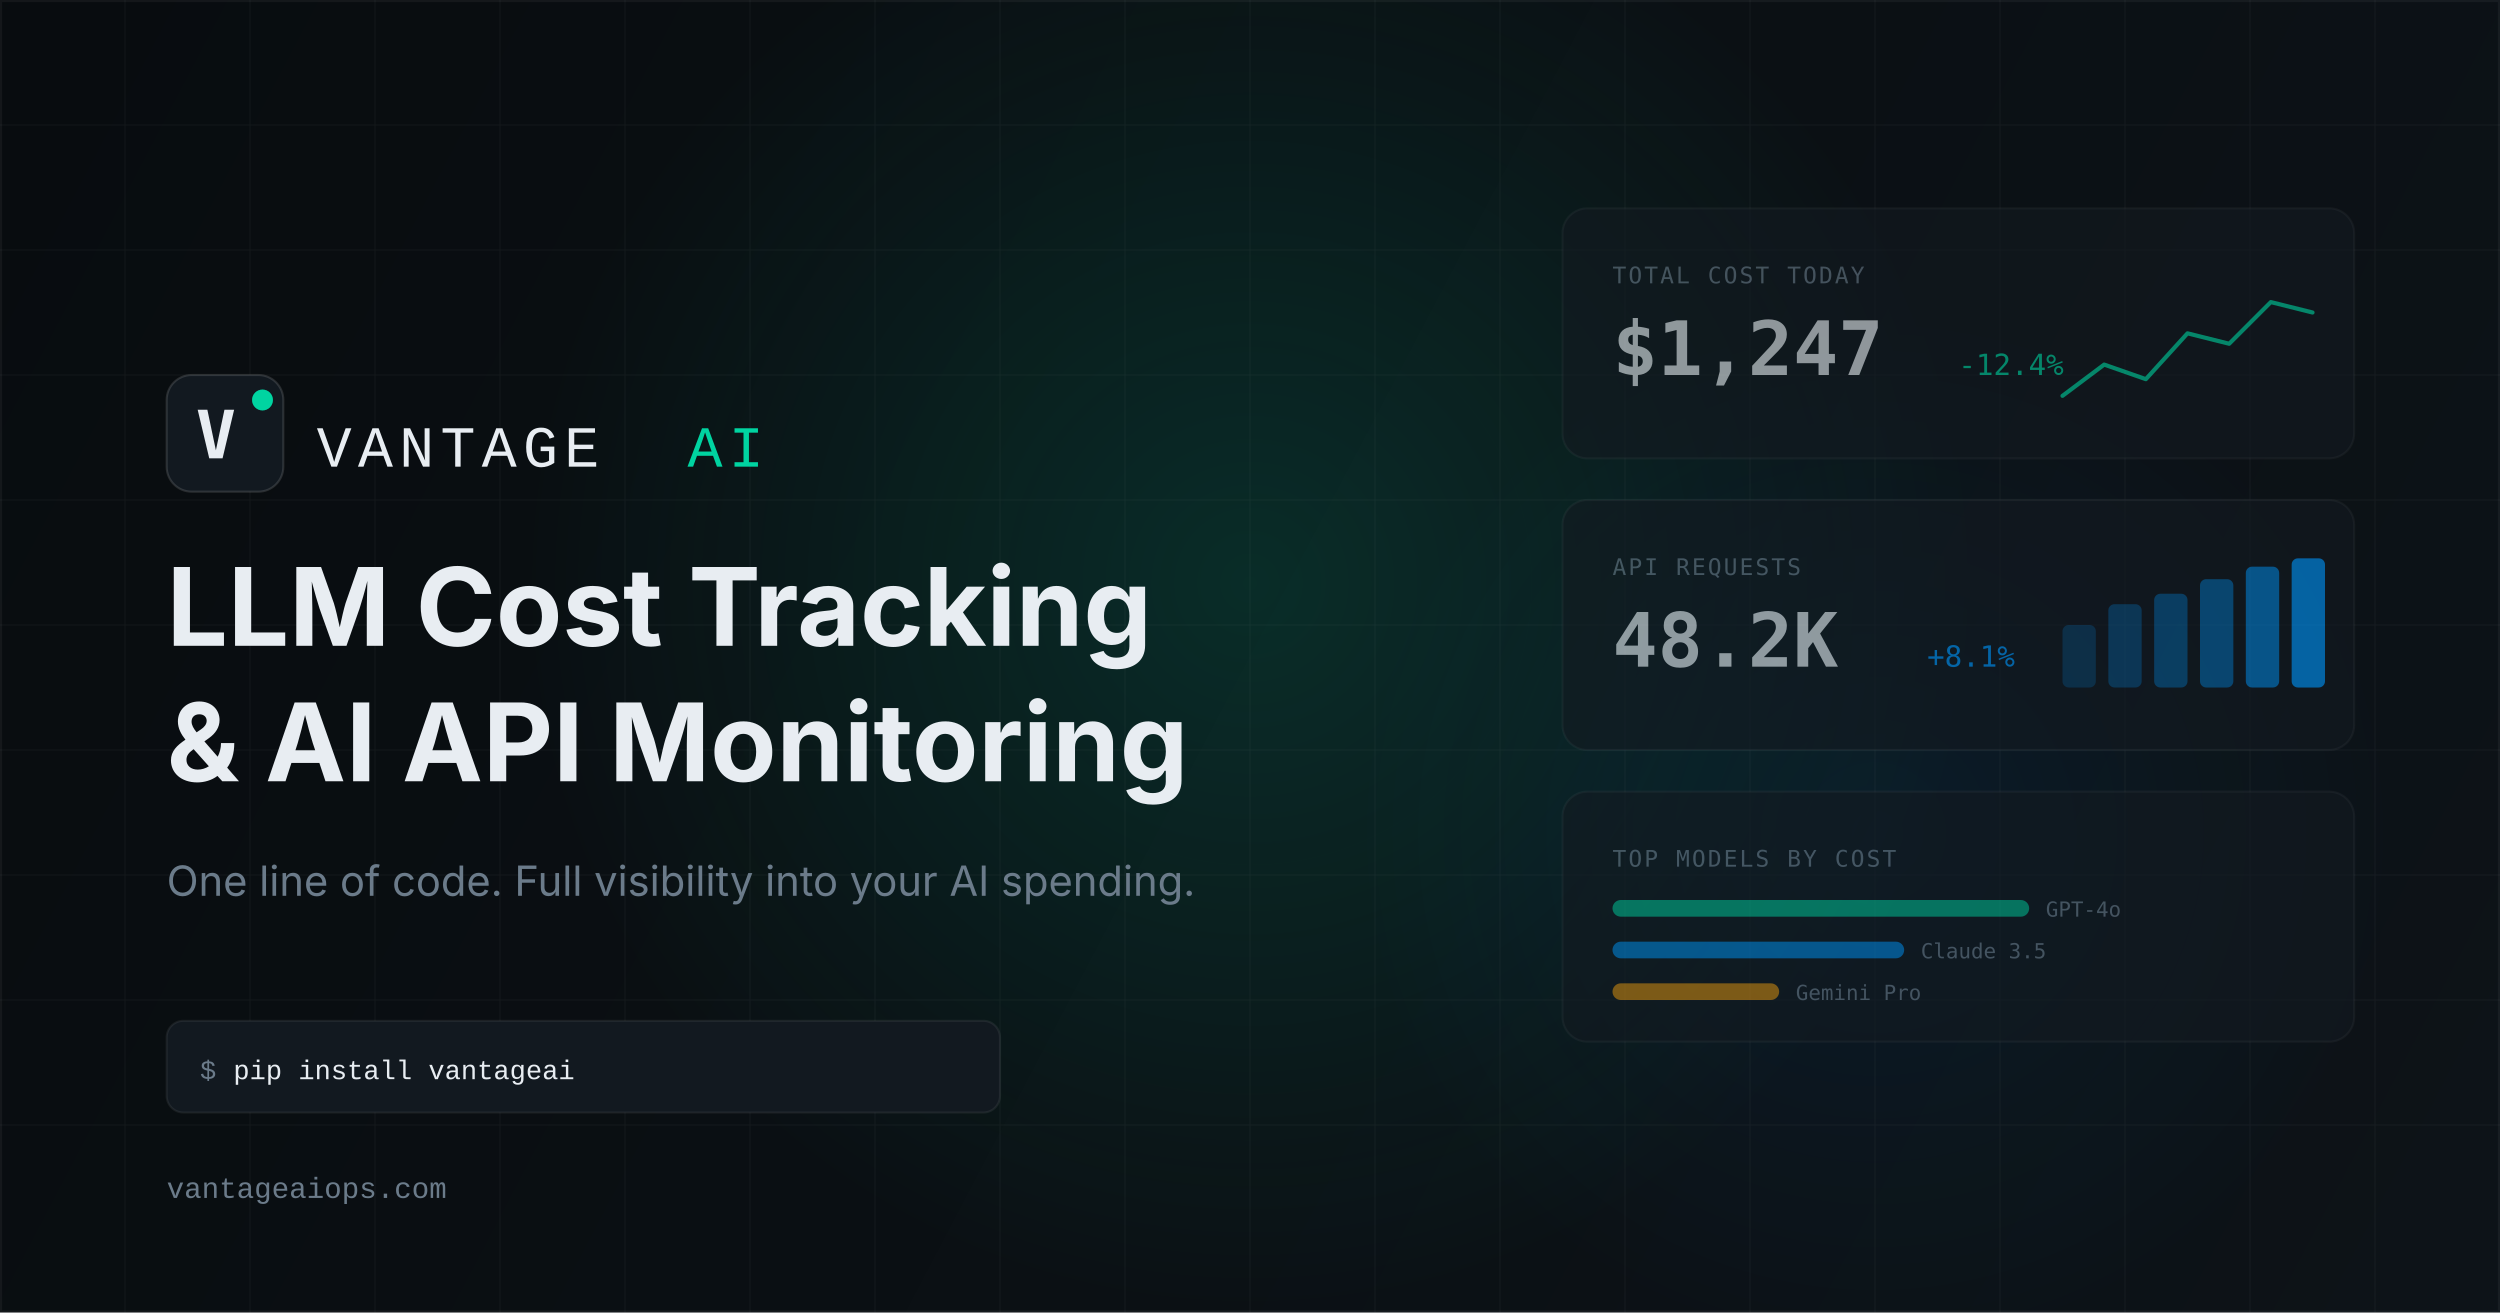
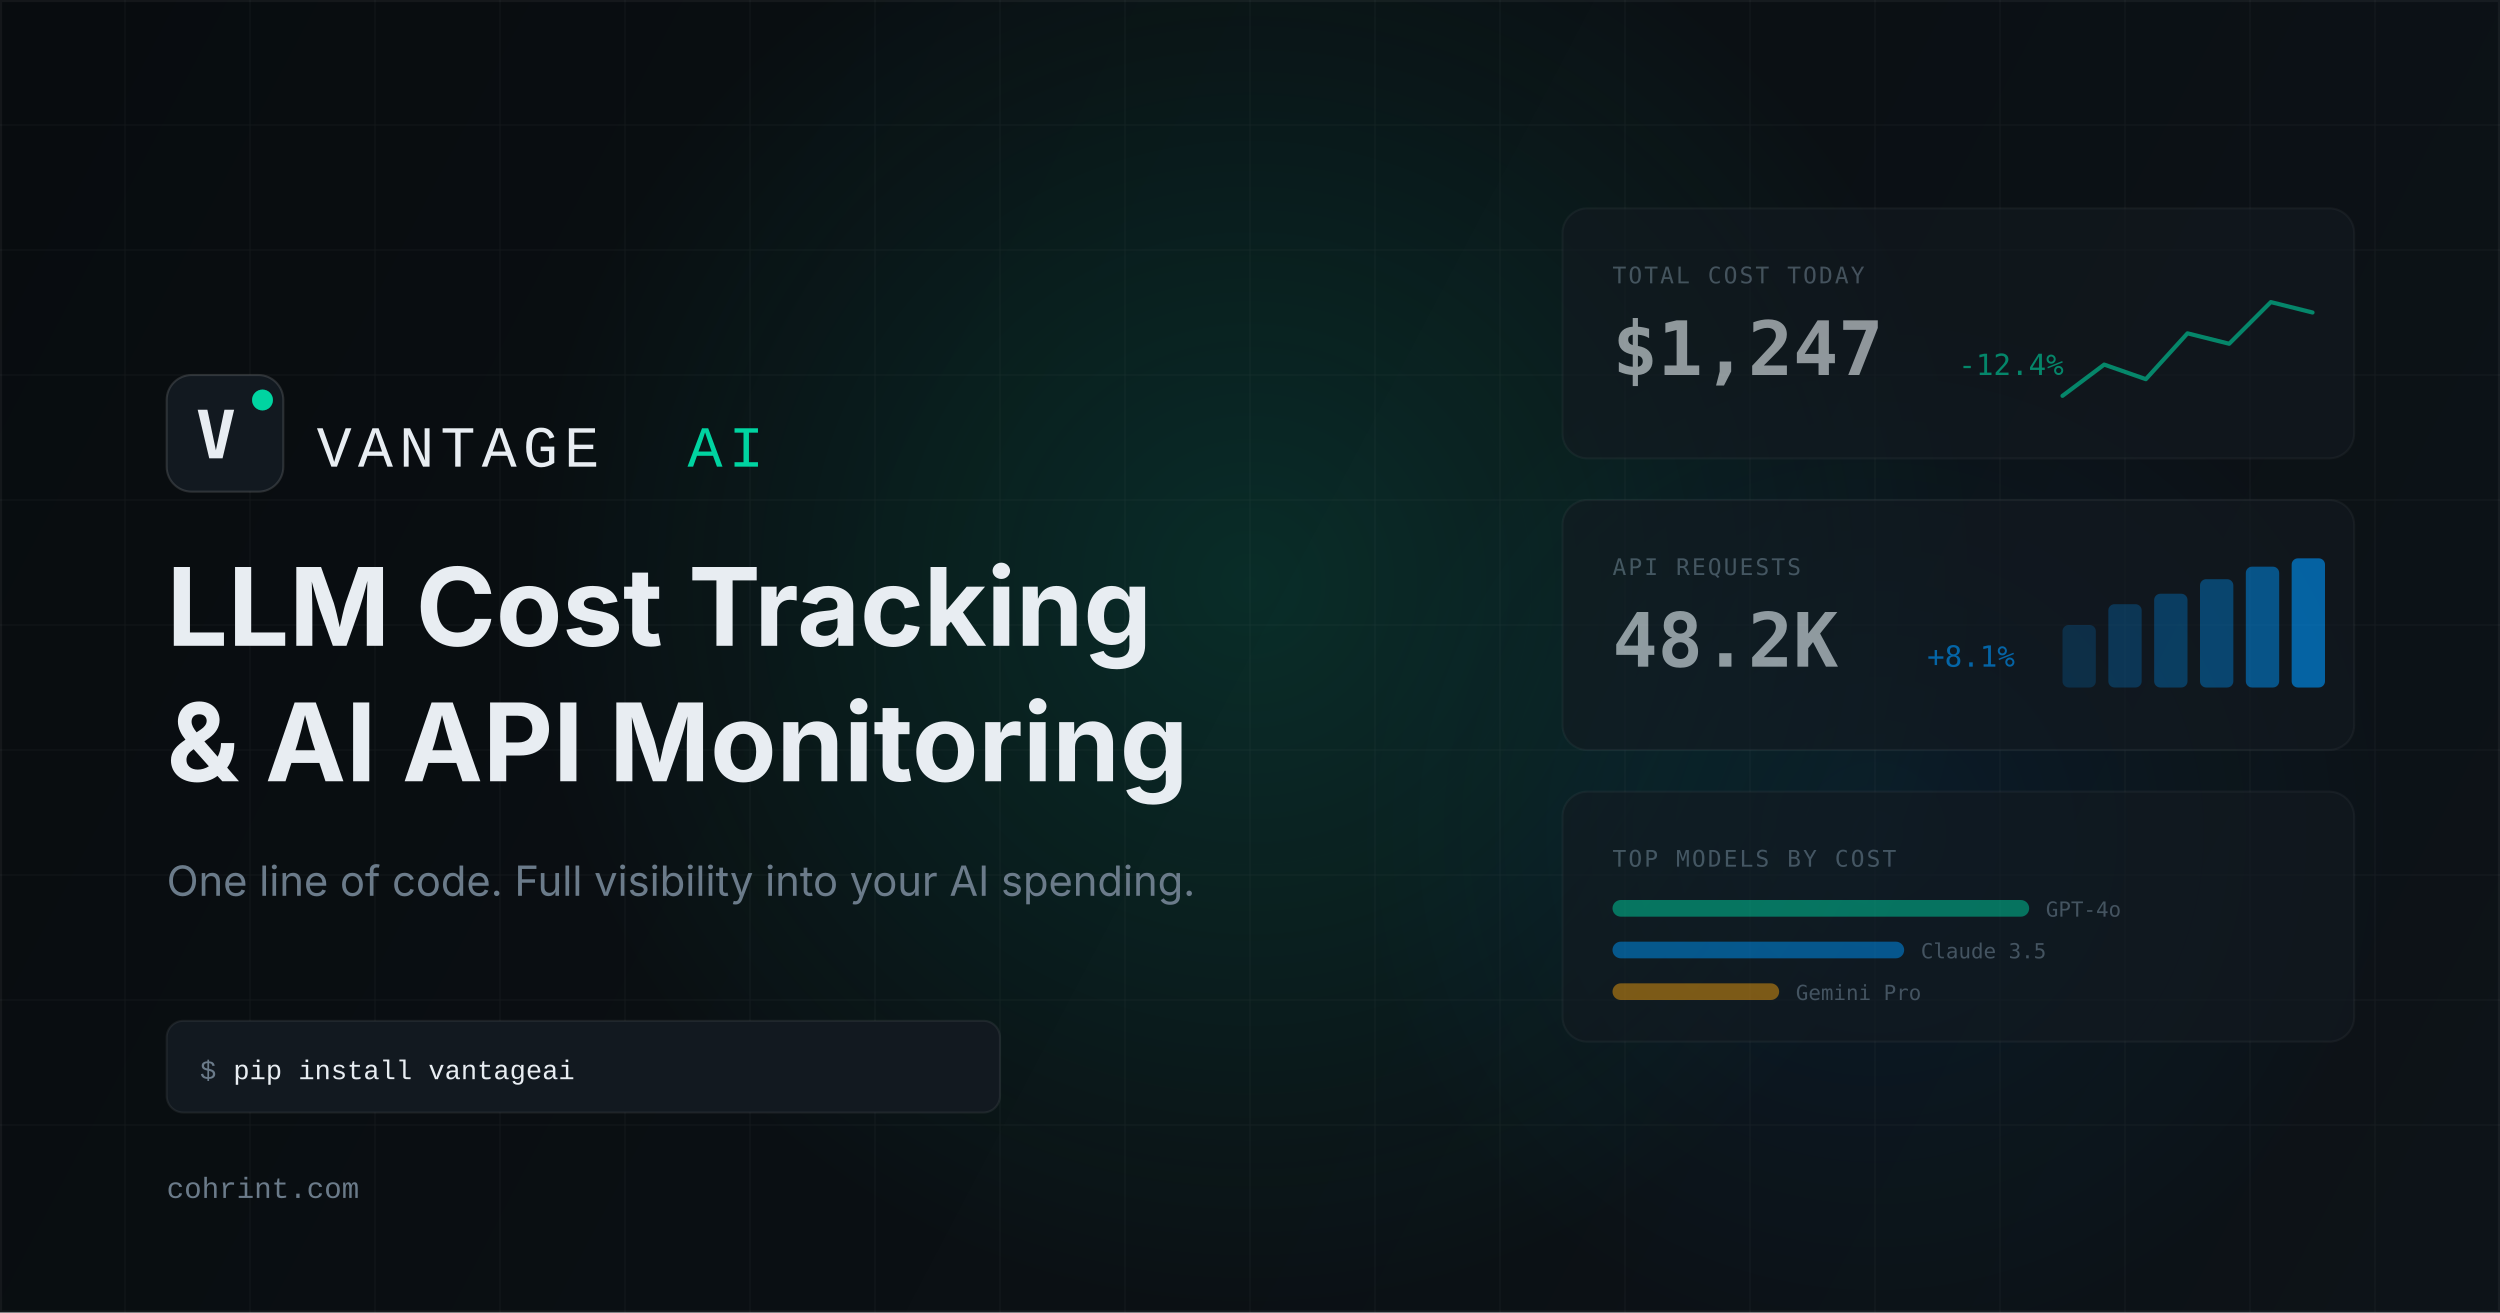
<svg xmlns="http://www.w3.org/2000/svg" width="1200" height="630" viewBox="0 0 1200 630" fill="none">
  <defs>
    <linearGradient id="bg" x1="0" y1="0" x2="1200" y2="630" gradientUnits="userSpaceOnUse">
      <stop offset="0%" stop-color="#080c0f" />
      <stop offset="100%" stop-color="#0d1318" />
    </linearGradient>
    <radialGradient id="glow" cx="600" cy="280" r="350" gradientUnits="userSpaceOnUse">
      <stop offset="0%" stop-color="#00d4a1" stop-opacity="0.15" />
      <stop offset="100%" stop-color="#00d4a1" stop-opacity="0" />
    </radialGradient>
    <radialGradient id="glow2" cx="900" cy="400" r="250" gradientUnits="userSpaceOnUse">
      <stop offset="0%" stop-color="#0098ff" stop-opacity="0.08" />
      <stop offset="100%" stop-color="#0098ff" stop-opacity="0" />
    </radialGradient>
  </defs>
  <rect width="1200" height="630" fill="url(#bg)" />
  <rect width="1200" height="630" fill="url(#glow)" />
  <rect width="1200" height="630" fill="url(#glow2)" />
  <g opacity="0.04" stroke="#fff" stroke-width="0.5">
    <line x1="0" y1="60" x2="1200" y2="60" />
    <line x1="0" y1="120" x2="1200" y2="120" />
    <line x1="0" y1="180" x2="1200" y2="180" />
    <line x1="0" y1="240" x2="1200" y2="240" />
    <line x1="0" y1="300" x2="1200" y2="300" />
    <line x1="0" y1="360" x2="1200" y2="360" />
    <line x1="0" y1="420" x2="1200" y2="420" />
    <line x1="0" y1="480" x2="1200" y2="480" />
    <line x1="0" y1="540" x2="1200" y2="540" />
    <line x1="60" y1="0" x2="60" y2="630" />
    <line x1="120" y1="0" x2="120" y2="630" />
    <line x1="180" y1="0" x2="180" y2="630" />
    <line x1="240" y1="0" x2="240" y2="630" />
    <line x1="300" y1="0" x2="300" y2="630" />
    <line x1="360" y1="0" x2="360" y2="630" />
    <line x1="420" y1="0" x2="420" y2="630" />
    <line x1="480" y1="0" x2="480" y2="630" />
    <line x1="540" y1="0" x2="540" y2="630" />
    <line x1="600" y1="0" x2="600" y2="630" />
    <line x1="660" y1="0" x2="660" y2="630" />
    <line x1="720" y1="0" x2="720" y2="630" />
    <line x1="780" y1="0" x2="780" y2="630" />
    <line x1="840" y1="0" x2="840" y2="630" />
    <line x1="900" y1="0" x2="900" y2="630" />
    <line x1="960" y1="0" x2="960" y2="630" />
    <line x1="1020" y1="0" x2="1020" y2="630" />
    <line x1="1080" y1="0" x2="1080" y2="630" />
    <line x1="1140" y1="0" x2="1140" y2="630" />
  </g>
  <g transform="translate(80, 180)">
    <rect width="56" height="56" rx="12" fill="#121920" stroke="rgba(255,255,255,0.13)" stroke-width="1" />
    <text x="14" y="40" font-family="monospace" font-size="32" font-weight="700" fill="#e8edf2">V</text>
    <circle cx="46" cy="12" r="5" fill="#00d4a1" />
    <circle cx="46" cy="12" r="5" fill="#00d4a1" opacity="0.4">
      <animate attributeName="r" values="5;9;5" dur="2.4s" repeatCount="indefinite" />
      <animate attributeName="opacity" values="0.4;0;0.4" dur="2.4s" repeatCount="indefinite" />
    </circle>
  </g>
  <text x="152" y="224" font-family="monospace, 'Courier New'" font-size="28" font-weight="400" fill="#e8edf2" letter-spacing="3">VANTAGE</text>
  <text x="152" y="224" font-family="monospace, 'Courier New'" font-size="28" font-weight="400" fill="#00d4a1" letter-spacing="3" opacity="0">
    <tspan>AI</tspan>
  </text>
  <text x="330" y="224" font-family="monospace, 'Courier New'" font-size="28" font-weight="400" fill="#00d4a1" letter-spacing="3">AI</text>
  <text x="80" y="310" font-family="system-ui, -apple-system, sans-serif" font-size="52" font-weight="700" fill="#e8edf2">LLM Cost Tracking</text>
  <text x="80" y="375" font-family="system-ui, -apple-system, sans-serif" font-size="52" font-weight="700" fill="#e8edf2">&amp; AI API Monitoring</text>
  <text x="80" y="430" font-family="system-ui, -apple-system, sans-serif" font-size="20" fill="#6b7b8a">One line of code. Full visibility into your AI spending.</text>
  <g transform="translate(750, 100)" opacity="0.6">
    <rect x="0" y="0" width="380" height="120" rx="12" fill="#121920" stroke="rgba(255,255,255,0.07)" stroke-width="1" />
    <text x="24" y="36" font-family="monospace" font-size="11" fill="#6b7b8a" letter-spacing="1">TOTAL COST TODAY</text>
    <text x="24" y="80" font-family="monospace" font-size="36" font-weight="700" fill="#e8edf2">$1,247</text>
    <text x="190" y="80" font-family="monospace" font-size="14" fill="#00d4a1">-12.4%</text>
    <polyline points="240,90 260,75 280,82 300,60 320,65 340,45 360,50" fill="none" stroke="#00d4a1" stroke-width="2" stroke-linecap="round" stroke-linejoin="round" />
    <rect x="0" y="140" width="380" height="120" rx="12" fill="#121920" stroke="rgba(255,255,255,0.07)" stroke-width="1" />
    <text x="24" y="176" font-family="monospace" font-size="11" fill="#6b7b8a" letter-spacing="1">API REQUESTS</text>
    <text x="24" y="220" font-family="monospace" font-size="36" font-weight="700" fill="#e8edf2">48.2K</text>
    <text x="175" y="220" font-family="monospace" font-size="14" fill="#0098ff">+8.1%</text>
    <rect x="240" y="200" width="16" height="30" rx="3" fill="#0098ff" opacity="0.3" />
    <rect x="262" y="190" width="16" height="40" rx="3" fill="#0098ff" opacity="0.4" />
    <rect x="284" y="185" width="16" height="45" rx="3" fill="#0098ff" opacity="0.5" />
    <rect x="306" y="178" width="16" height="52" rx="3" fill="#0098ff" opacity="0.6" />
    <rect x="328" y="172" width="16" height="58" rx="3" fill="#0098ff" opacity="0.8" />
    <rect x="350" y="168" width="16" height="62" rx="3" fill="#0098ff" />
    <rect x="0" y="280" width="380" height="120" rx="12" fill="#121920" stroke="rgba(255,255,255,0.07)" stroke-width="1" />
    <text x="24" y="316" font-family="monospace" font-size="11" fill="#6b7b8a" letter-spacing="1">TOP MODELS BY COST</text>
    <rect x="24" y="332" width="200" height="8" rx="4" fill="#00d4a1" opacity="0.8" />
    <text x="232" y="340" font-family="monospace" font-size="10" fill="#6b7b8a">GPT-4o</text>
    <rect x="24" y="352" width="140" height="8" rx="4" fill="#0098ff" opacity="0.8" />
    <text x="172" y="360" font-family="monospace" font-size="10" fill="#6b7b8a">Claude 3.5</text>
    <rect x="24" y="372" width="80" height="8" rx="4" fill="#f59e0b" opacity="0.8" />
    <text x="112" y="380" font-family="monospace" font-size="10" fill="#6b7b8a">Gemini Pro</text>
  </g>
  <g transform="translate(80, 490)">
    <rect width="400" height="44" rx="8" fill="#121920" stroke="rgba(255,255,255,0.07)" stroke-width="1" />
    <text x="16" y="28" font-family="monospace, 'Courier New'" font-size="13" fill="#6b7b8a">$ </text>
    <text x="32" y="28" font-family="monospace, 'Courier New'" font-size="13" fill="#e8edf2">pip install vantageai</text>
  </g>
-   <text x="80" y="575" font-family="monospace, 'Courier New'" font-size="14" fill="#6b7b8a">vantageaiops.com</text>
+   <text x="80" y="575" font-family="monospace, 'Courier New'" font-size="14" fill="#6b7b8a">cohrint.com</text>
  <rect x="0.5" y="0.5" width="1199" height="629" rx="0" fill="none" stroke="rgba(255,255,255,0.05)" stroke-width="1" />
</svg>
